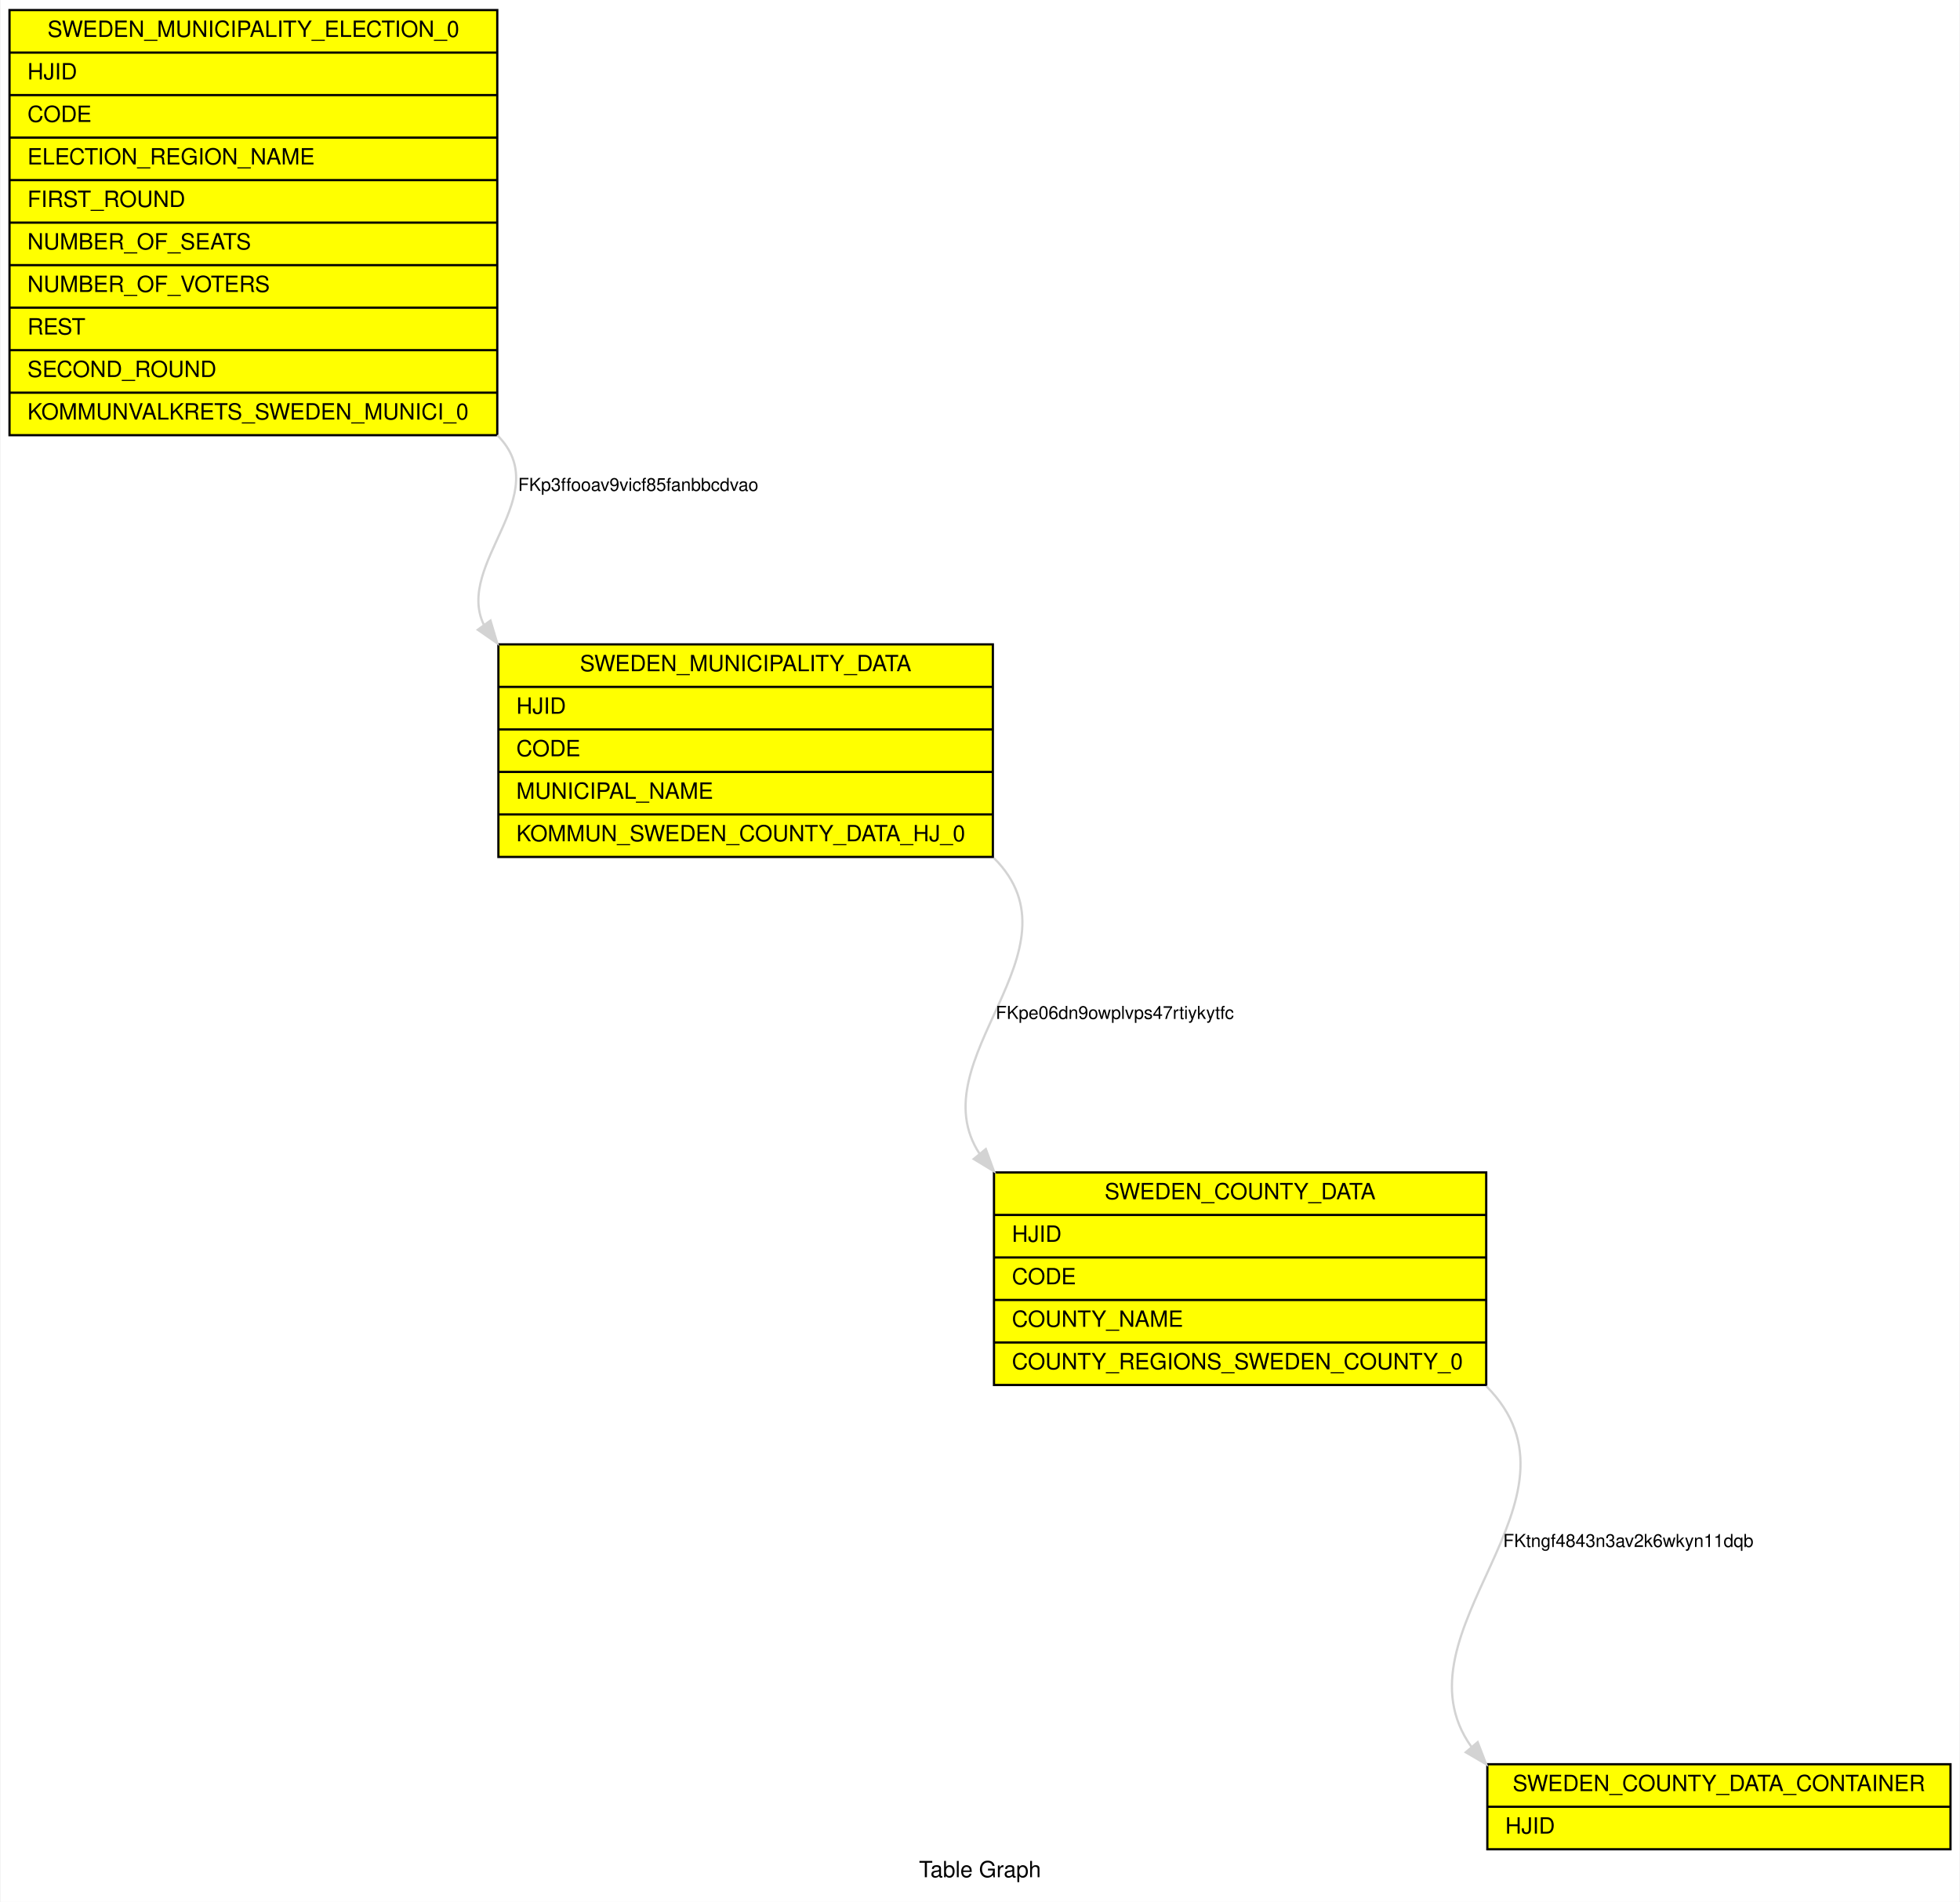
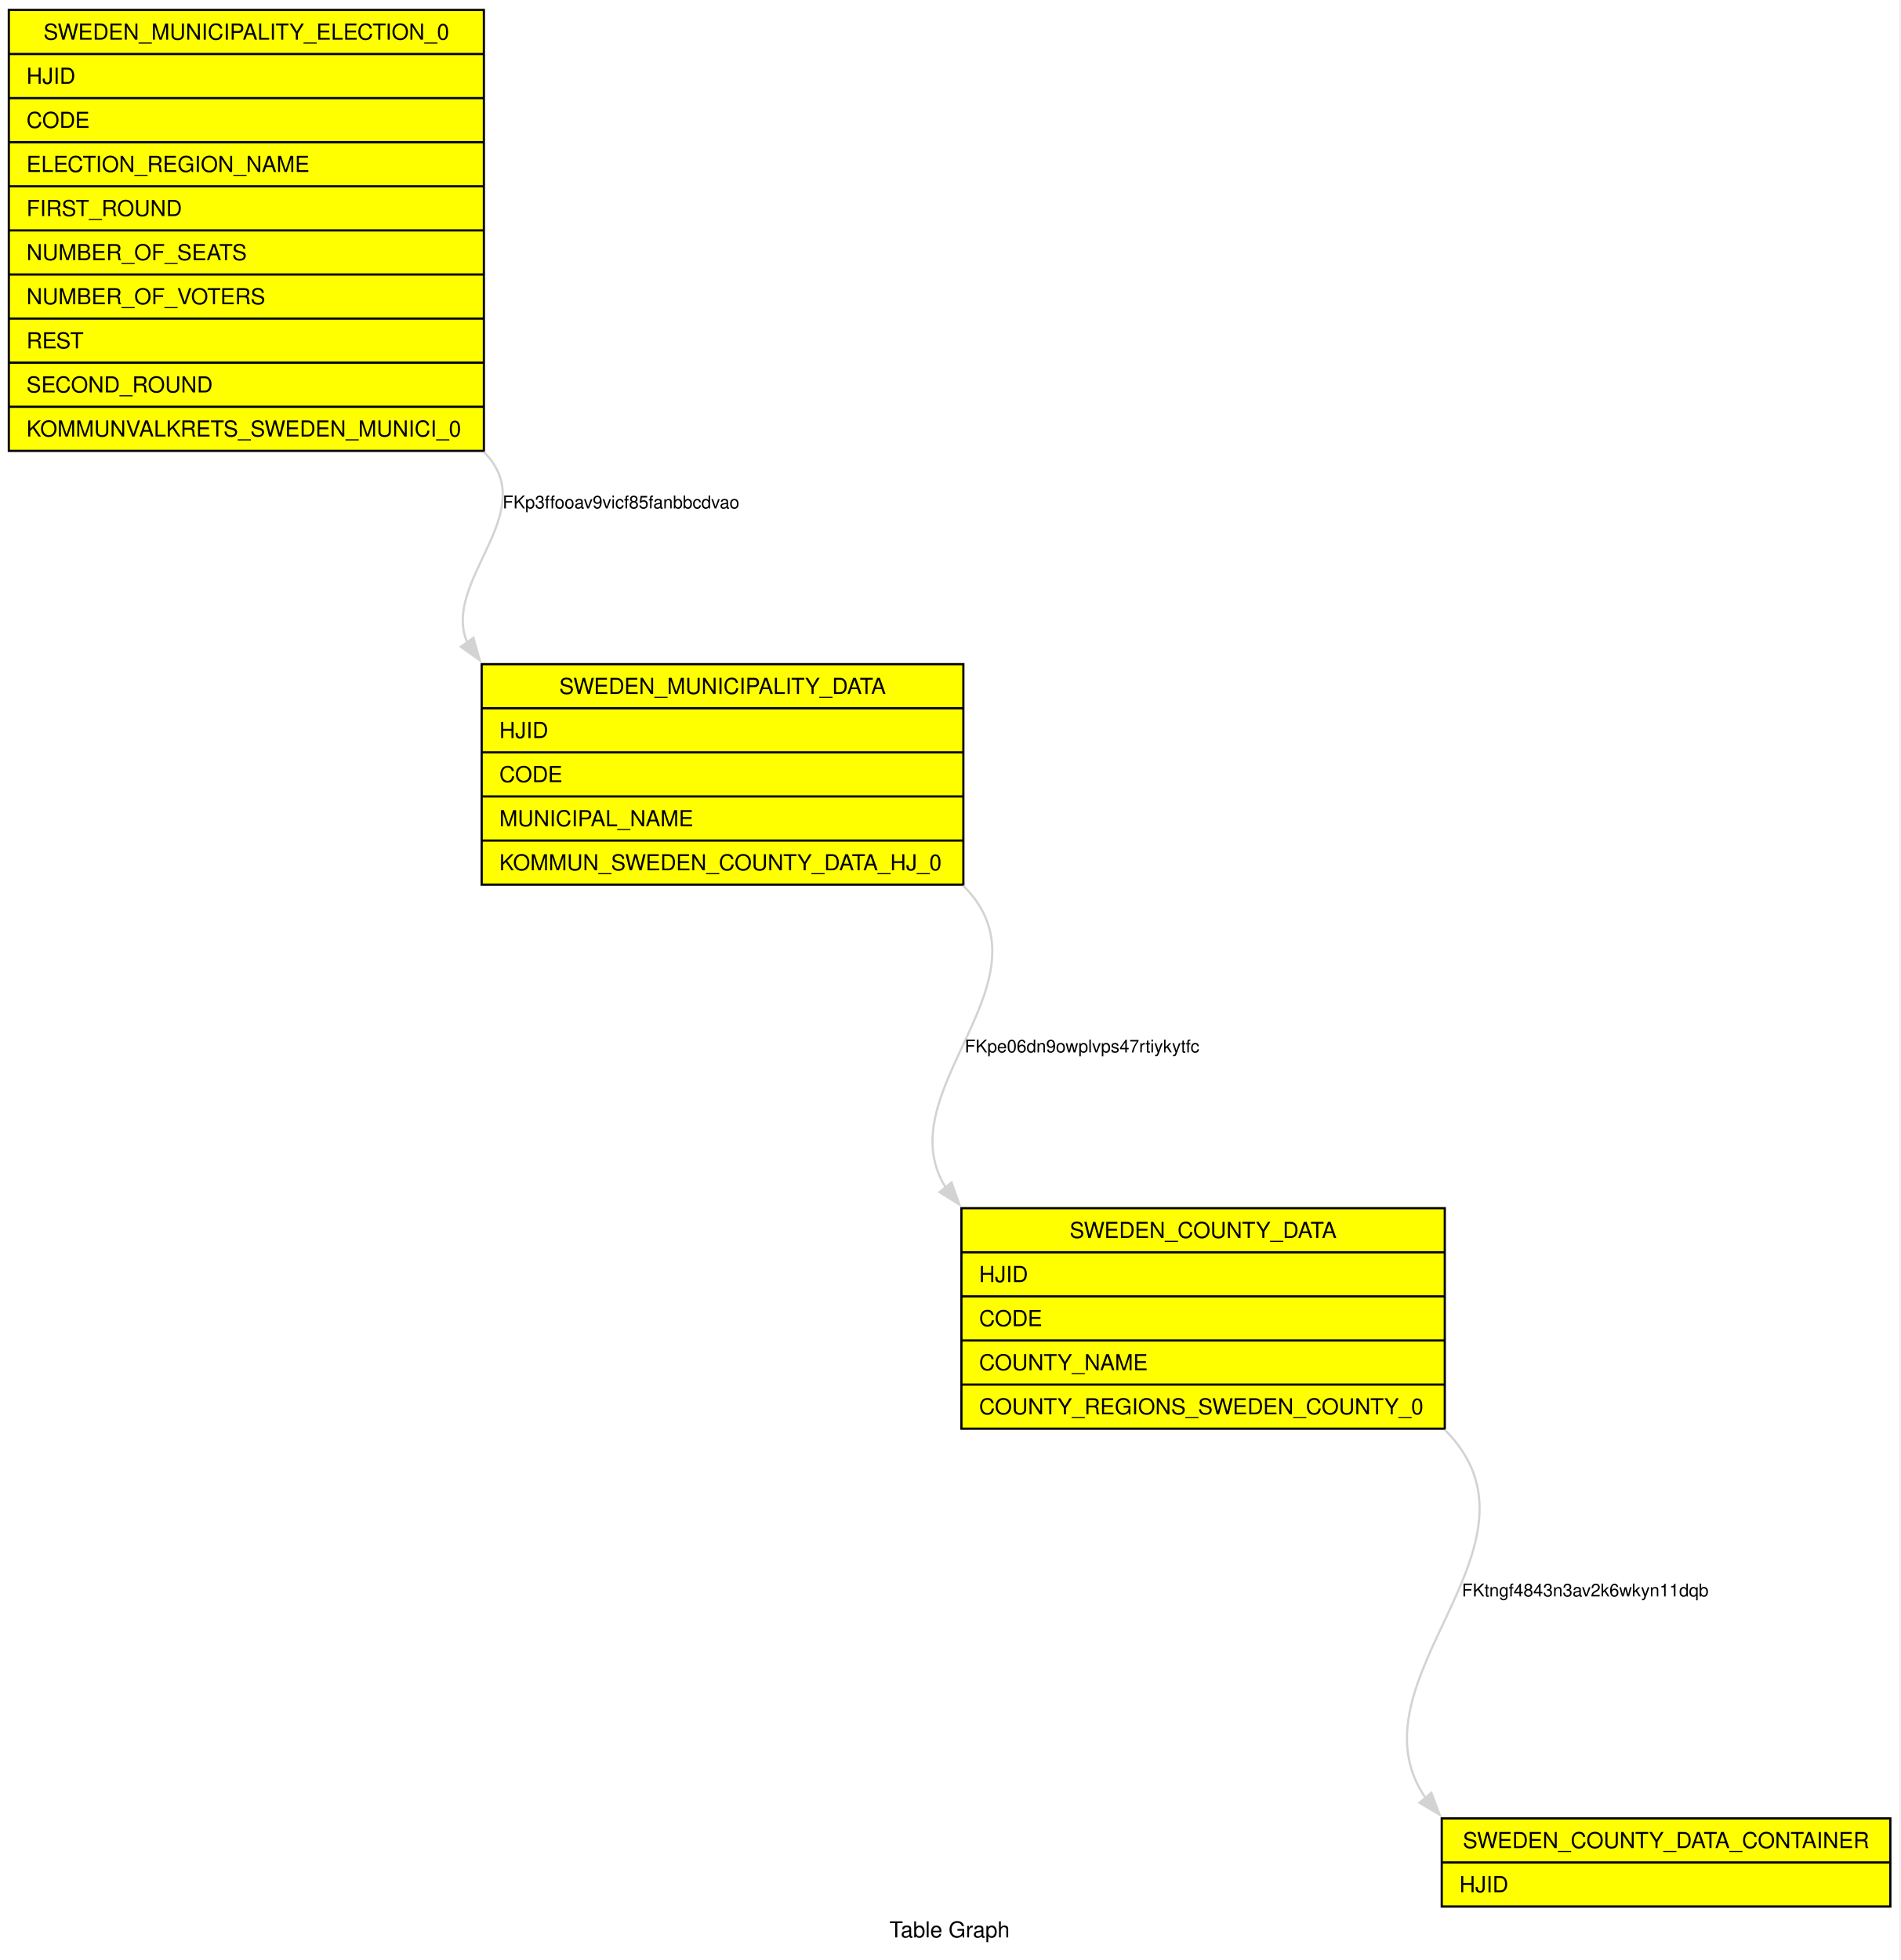
- <svg xmlns="http://www.w3.org/2000/svg" xmlns:xlink="http://www.w3.org/1999/xlink" width="876pt" height="850pt" viewBox="0.00 0.00 875.50 850.00">
-   <g id="graph0" class="graph" transform="scale(1 1) rotate(0) translate(4 846)">
+ <svg xmlns="http://www.w3.org/2000/svg" xmlns:xlink="http://www.w3.org/1999/xlink" width="862pt" height="889pt" viewBox="0.00 0.00 862.00 889.00">
+   <g id="graph0" class="graph" transform="scale(1 1) rotate(0) translate(4 885.25)">
    <g id="a_graph0">
      <a xlink:href="http://tools.hibernate.org" xlink:title="Table Graph">
-         <polygon fill="#ffffff" stroke="transparent" points="-4,4 -4,-846 871.5,-846 871.5,4 -4,4" />
-         <text text-anchor="middle" x="433.75" y="-7" font-family="Helvetica,sans-Serif" font-size="10.00" fill="#000000">Table Graph</text>
+         <polygon fill="white" stroke="none" points="-4,4 -4,-885.25 857.5,-885.25 857.5,4 -4,4" />
+         <text xml:space="preserve" text-anchor="middle" x="426.75" y="-6.5" font-family="Helvetica,sans-Serif" font-size="10.00">Table Graph</text>
      </a>
    </g>
    <g id="node1" class="node">
-       <polygon fill="#ffff00" stroke="#000000" points="440,-227 440,-322 660,-322 660,-227 440,-227" />
-       <text text-anchor="middle" x="550" y="-310" font-family="Helvetica,sans-Serif" font-size="10.00" fill="#000000">SWEDEN_COUNTY_DATA</text>
-       <polyline fill="none" stroke="#000000" points="440,-303 660,-303 " />
-       <text text-anchor="start" x="448" y="-291" font-family="Helvetica,sans-Serif" font-size="10.00" fill="#000000">HJID</text>
-       <polyline fill="none" stroke="#000000" points="440,-284 660,-284 " />
-       <text text-anchor="start" x="448" y="-272" font-family="Helvetica,sans-Serif" font-size="10.00" fill="#000000">CODE</text>
-       <polyline fill="none" stroke="#000000" points="440,-265 660,-265 " />
-       <text text-anchor="start" x="448" y="-253" font-family="Helvetica,sans-Serif" font-size="10.00" fill="#000000">COUNTY_NAME</text>
-       <polyline fill="none" stroke="#000000" points="440,-246 660,-246 " />
-       <text text-anchor="start" x="448" y="-234" font-family="Helvetica,sans-Serif" font-size="10.00" fill="#000000">COUNTY_REGIONS_SWEDEN_COUNTY_0</text>
+       <polygon fill="yellow" stroke="black" points="432.12,-237.25 432.12,-337.25 651.38,-337.25 651.38,-237.25 432.12,-237.25" />
+       <text xml:space="preserve" text-anchor="middle" x="541.75" y="-323.75" font-family="Helvetica,sans-Serif" font-size="10.00">SWEDEN_COUNTY_DATA</text>
+       <polyline fill="none" stroke="black" points="432.12,-317.25 651.38,-317.25" />
+       <text xml:space="preserve" text-anchor="start" x="440.12" y="-303.75" font-family="Helvetica,sans-Serif" font-size="10.00">HJID</text>
+       <polyline fill="none" stroke="black" points="432.12,-297.25 651.38,-297.25" />
+       <text xml:space="preserve" text-anchor="start" x="440.12" y="-283.75" font-family="Helvetica,sans-Serif" font-size="10.00">CODE</text>
+       <polyline fill="none" stroke="black" points="432.12,-277.25 651.38,-277.25" />
+       <text xml:space="preserve" text-anchor="start" x="440.12" y="-263.75" font-family="Helvetica,sans-Serif" font-size="10.00">COUNTY_NAME</text>
+       <polyline fill="none" stroke="black" points="432.12,-257.25 651.38,-257.25" />
+       <text xml:space="preserve" text-anchor="start" x="440.12" y="-243.75" font-family="Helvetica,sans-Serif" font-size="10.00">COUNTY_REGIONS_SWEDEN_COUNTY_0</text>
    </g>
    <g id="node2" class="node">
-       <polygon fill="#ffff00" stroke="#000000" points="660.5,-19.5 660.5,-57.5 867.5,-57.5 867.5,-19.5 660.5,-19.5" />
-       <text text-anchor="middle" x="764" y="-45.5" font-family="Helvetica,sans-Serif" font-size="10.00" fill="#000000">SWEDEN_COUNTY_DATA_CONTAINER</text>
-       <polyline fill="none" stroke="#000000" points="660.5,-38.5 867.5,-38.5 " />
-       <text text-anchor="start" x="668.5" y="-26.5" font-family="Helvetica,sans-Serif" font-size="10.00" fill="#000000">HJID</text>
+       <polygon fill="yellow" stroke="black" points="650,-20.5 650,-60.5 853.5,-60.5 853.5,-20.5 650,-20.5" />
+       <text xml:space="preserve" text-anchor="middle" x="751.75" y="-47" font-family="Helvetica,sans-Serif" font-size="10.00">SWEDEN_COUNTY_DATA_CONTAINER</text>
+       <polyline fill="none" stroke="black" points="650,-40.5 853.5,-40.5" />
+       <text xml:space="preserve" text-anchor="start" x="658" y="-27" font-family="Helvetica,sans-Serif" font-size="10.00">HJID</text>
    </g>
    <g id="edge1" class="edge">
-       <path fill="none" stroke="#d3d3d3" d="M660,-226.5C710.518,-175.982 616.882,-116.719 653.322,-65.347" />
-       <polygon fill="#d3d3d3" stroke="#d3d3d3" points="656.185,-67.384 660,-57.5 650.854,-62.847 656.185,-67.384" />
-       <text text-anchor="middle" x="723.5" y="-154.6" font-family="Helvetica,sans-Serif" font-size="8.00" fill="#000000">FKtngf4843n3av2k6wkyn11dqb</text>
+       <path fill="none" stroke="lightgrey" d="M651.38,-236.75C703.7,-184.43 606.1,-123.09 642.61,-69.82" />
+       <polygon fill="lightgrey" stroke="lightgrey" points="645.29,-72.07 649.03,-62.16 639.92,-67.57 645.29,-72.07" />
+       <text xml:space="preserve" text-anchor="middle" x="715.09" y="-161.15" font-family="Helvetica,sans-Serif" font-size="8.00">FKtngf4843n3av2k6wkyn11dqb</text>
    </g>
    <g id="node3" class="node">
-       <polygon fill="#ffff00" stroke="#000000" points="218.5,-463 218.5,-558 439.5,-558 439.5,-463 218.5,-463" />
-       <text text-anchor="middle" x="329" y="-546" font-family="Helvetica,sans-Serif" font-size="10.00" fill="#000000">SWEDEN_MUNICIPALITY_DATA</text>
-       <polyline fill="none" stroke="#000000" points="218.5,-539 439.5,-539 " />
-       <text text-anchor="start" x="226.5" y="-527" font-family="Helvetica,sans-Serif" font-size="10.00" fill="#000000">HJID</text>
-       <polyline fill="none" stroke="#000000" points="218.5,-520 439.5,-520 " />
-       <text text-anchor="start" x="226.5" y="-508" font-family="Helvetica,sans-Serif" font-size="10.00" fill="#000000">CODE</text>
-       <polyline fill="none" stroke="#000000" points="218.5,-501 439.5,-501 " />
-       <text text-anchor="start" x="226.5" y="-489" font-family="Helvetica,sans-Serif" font-size="10.00" fill="#000000">MUNICIPAL_NAME</text>
-       <polyline fill="none" stroke="#000000" points="218.5,-482 439.5,-482 " />
-       <text text-anchor="start" x="226.5" y="-470" font-family="Helvetica,sans-Serif" font-size="10.00" fill="#000000">KOMMUN_SWEDEN_COUNTY_DATA_HJ_0</text>
+       <polygon fill="yellow" stroke="black" points="214.5,-484 214.5,-584 433,-584 433,-484 214.5,-484" />
+       <text xml:space="preserve" text-anchor="middle" x="323.75" y="-570.5" font-family="Helvetica,sans-Serif" font-size="10.00">SWEDEN_MUNICIPALITY_DATA</text>
+       <polyline fill="none" stroke="black" points="214.5,-564 433,-564" />
+       <text xml:space="preserve" text-anchor="start" x="222.5" y="-550.5" font-family="Helvetica,sans-Serif" font-size="10.00">HJID</text>
+       <polyline fill="none" stroke="black" points="214.5,-544 433,-544" />
+       <text xml:space="preserve" text-anchor="start" x="222.5" y="-530.5" font-family="Helvetica,sans-Serif" font-size="10.00">CODE</text>
+       <polyline fill="none" stroke="black" points="214.5,-524 433,-524" />
+       <text xml:space="preserve" text-anchor="start" x="222.5" y="-510.5" font-family="Helvetica,sans-Serif" font-size="10.00">MUNICIPAL_NAME</text>
+       <polyline fill="none" stroke="black" points="214.5,-504 433,-504" />
+       <text xml:space="preserve" text-anchor="start" x="222.5" y="-490.5" font-family="Helvetica,sans-Serif" font-size="10.00">KOMMUN_SWEDEN_COUNTY_DATA_HJ_0</text>
    </g>
    <g id="edge2" class="edge">
-       <path fill="none" stroke="#d3d3d3" d="M440,-462.5C481.42,-421.08 405.861,-372.565 433.572,-330.313" />
-       <polygon fill="#d3d3d3" stroke="#d3d3d3" points="436.35,-332.446 440,-322.5 430.944,-327.999 436.35,-332.446" />
-       <text text-anchor="middle" x="494" y="-390.6" font-family="Helvetica,sans-Serif" font-size="8.00" fill="#000000">FKpe06dn9owplvps47rtiykytfc</text>
+       <path fill="none" stroke="lightgrey" d="M433,-483.5C475.85,-440.65 397.67,-390.5 424.92,-346.71" />
+       <polygon fill="lightgrey" stroke="lightgrey" points="427.63,-348.91 431.18,-338.93 422.18,-344.53 427.63,-348.91" />
+       <text xml:space="preserve" text-anchor="middle" x="486.84" y="-407.9" font-family="Helvetica,sans-Serif" font-size="8.00">FKpe06dn9owplvps47rtiykytfc</text>
    </g>
    <g id="node4" class="node">
-       <polygon fill="#ffff00" stroke="#000000" points="0,-651.5 0,-841.5 218,-841.5 218,-651.5 0,-651.5" />
-       <text text-anchor="middle" x="109" y="-829.5" font-family="Helvetica,sans-Serif" font-size="10.00" fill="#000000">SWEDEN_MUNICIPALITY_ELECTION_0</text>
-       <polyline fill="none" stroke="#000000" points="0,-822.5 218,-822.5 " />
-       <text text-anchor="start" x="8" y="-810.5" font-family="Helvetica,sans-Serif" font-size="10.00" fill="#000000">HJID</text>
-       <polyline fill="none" stroke="#000000" points="0,-803.5 218,-803.5 " />
-       <text text-anchor="start" x="8" y="-791.5" font-family="Helvetica,sans-Serif" font-size="10.00" fill="#000000">CODE</text>
-       <polyline fill="none" stroke="#000000" points="0,-784.5 218,-784.5 " />
-       <text text-anchor="start" x="8" y="-772.5" font-family="Helvetica,sans-Serif" font-size="10.00" fill="#000000">ELECTION_REGION_NAME</text>
-       <polyline fill="none" stroke="#000000" points="0,-765.5 218,-765.5 " />
-       <text text-anchor="start" x="8" y="-753.5" font-family="Helvetica,sans-Serif" font-size="10.00" fill="#000000">FIRST_ROUND</text>
-       <polyline fill="none" stroke="#000000" points="0,-746.5 218,-746.5 " />
-       <text text-anchor="start" x="8" y="-734.5" font-family="Helvetica,sans-Serif" font-size="10.00" fill="#000000">NUMBER_OF_SEATS</text>
-       <polyline fill="none" stroke="#000000" points="0,-727.5 218,-727.5 " />
-       <text text-anchor="start" x="8" y="-715.5" font-family="Helvetica,sans-Serif" font-size="10.00" fill="#000000">NUMBER_OF_VOTERS</text>
-       <polyline fill="none" stroke="#000000" points="0,-708.5 218,-708.5 " />
-       <text text-anchor="start" x="8" y="-696.5" font-family="Helvetica,sans-Serif" font-size="10.00" fill="#000000">REST</text>
-       <polyline fill="none" stroke="#000000" points="0,-689.5 218,-689.5 " />
-       <text text-anchor="start" x="8" y="-677.5" font-family="Helvetica,sans-Serif" font-size="10.00" fill="#000000">SECOND_ROUND</text>
-       <polyline fill="none" stroke="#000000" points="0,-670.5 218,-670.5 " />
-       <text text-anchor="start" x="8" y="-658.5" font-family="Helvetica,sans-Serif" font-size="10.00" fill="#000000">KOMMUNVALKRETS_SWEDEN_MUNICI_0</text>
+       <polygon fill="yellow" stroke="black" points="0,-680.75 0,-880.75 215.5,-880.75 215.5,-680.75 0,-680.75" />
+       <text xml:space="preserve" text-anchor="middle" x="107.75" y="-867.25" font-family="Helvetica,sans-Serif" font-size="10.00">SWEDEN_MUNICIPALITY_ELECTION_0</text>
+       <polyline fill="none" stroke="black" points="0,-860.75 215.5,-860.75" />
+       <text xml:space="preserve" text-anchor="start" x="8" y="-847.25" font-family="Helvetica,sans-Serif" font-size="10.00">HJID</text>
+       <polyline fill="none" stroke="black" points="0,-840.75 215.5,-840.75" />
+       <text xml:space="preserve" text-anchor="start" x="8" y="-827.25" font-family="Helvetica,sans-Serif" font-size="10.00">CODE</text>
+       <polyline fill="none" stroke="black" points="0,-820.75 215.5,-820.75" />
+       <text xml:space="preserve" text-anchor="start" x="8" y="-807.25" font-family="Helvetica,sans-Serif" font-size="10.00">ELECTION_REGION_NAME</text>
+       <polyline fill="none" stroke="black" points="0,-800.75 215.5,-800.75" />
+       <text xml:space="preserve" text-anchor="start" x="8" y="-787.25" font-family="Helvetica,sans-Serif" font-size="10.00">FIRST_ROUND</text>
+       <polyline fill="none" stroke="black" points="0,-780.75 215.5,-780.75" />
+       <text xml:space="preserve" text-anchor="start" x="8" y="-767.25" font-family="Helvetica,sans-Serif" font-size="10.00">NUMBER_OF_SEATS</text>
+       <polyline fill="none" stroke="black" points="0,-760.75 215.5,-760.75" />
+       <text xml:space="preserve" text-anchor="start" x="8" y="-747.25" font-family="Helvetica,sans-Serif" font-size="10.00">NUMBER_OF_VOTERS</text>
+       <polyline fill="none" stroke="black" points="0,-740.75 215.5,-740.75" />
+       <text xml:space="preserve" text-anchor="start" x="8" y="-727.25" font-family="Helvetica,sans-Serif" font-size="10.00">REST</text>
+       <polyline fill="none" stroke="black" points="0,-720.75 215.5,-720.75" />
+       <text xml:space="preserve" text-anchor="start" x="8" y="-707.25" font-family="Helvetica,sans-Serif" font-size="10.00">SECOND_ROUND</text>
+       <polyline fill="none" stroke="black" points="0,-700.75 215.5,-700.75" />
+       <text xml:space="preserve" text-anchor="start" x="8" y="-687.25" font-family="Helvetica,sans-Serif" font-size="10.00">KOMMUNVALKRETS_SWEDEN_MUNICI_0</text>
    </g>
    <g id="edge3" class="edge">
-       <path fill="none" stroke="#d3d3d3" d="M218,-651.5C244.487,-625.013 198.962,-594.158 211.947,-566.852" />
-       <polygon fill="#d3d3d3" stroke="#d3d3d3" points="214.966,-568.651 218,-558.5 209.298,-564.543 214.966,-568.651" />
-       <text text-anchor="middle" x="281" y="-626.6" font-family="Helvetica,sans-Serif" font-size="8.00" fill="#000000">FKp3ffooav9vicf85fanbbcdvao</text>
+       <path fill="none" stroke="lightgrey" d="M215.5,-680.25C242.54,-653.21 195.89,-621.76 207.96,-593.83" />
+       <polygon fill="lightgrey" stroke="lightgrey" points="210.76,-595.94 213.63,-585.74 205.03,-591.92 210.76,-595.94" />
+       <text xml:space="preserve" text-anchor="middle" x="277.69" y="-654.65" font-family="Helvetica,sans-Serif" font-size="8.00">FKp3ffooav9vicf85fanbbcdvao</text>
    </g>
  </g>
</svg>
